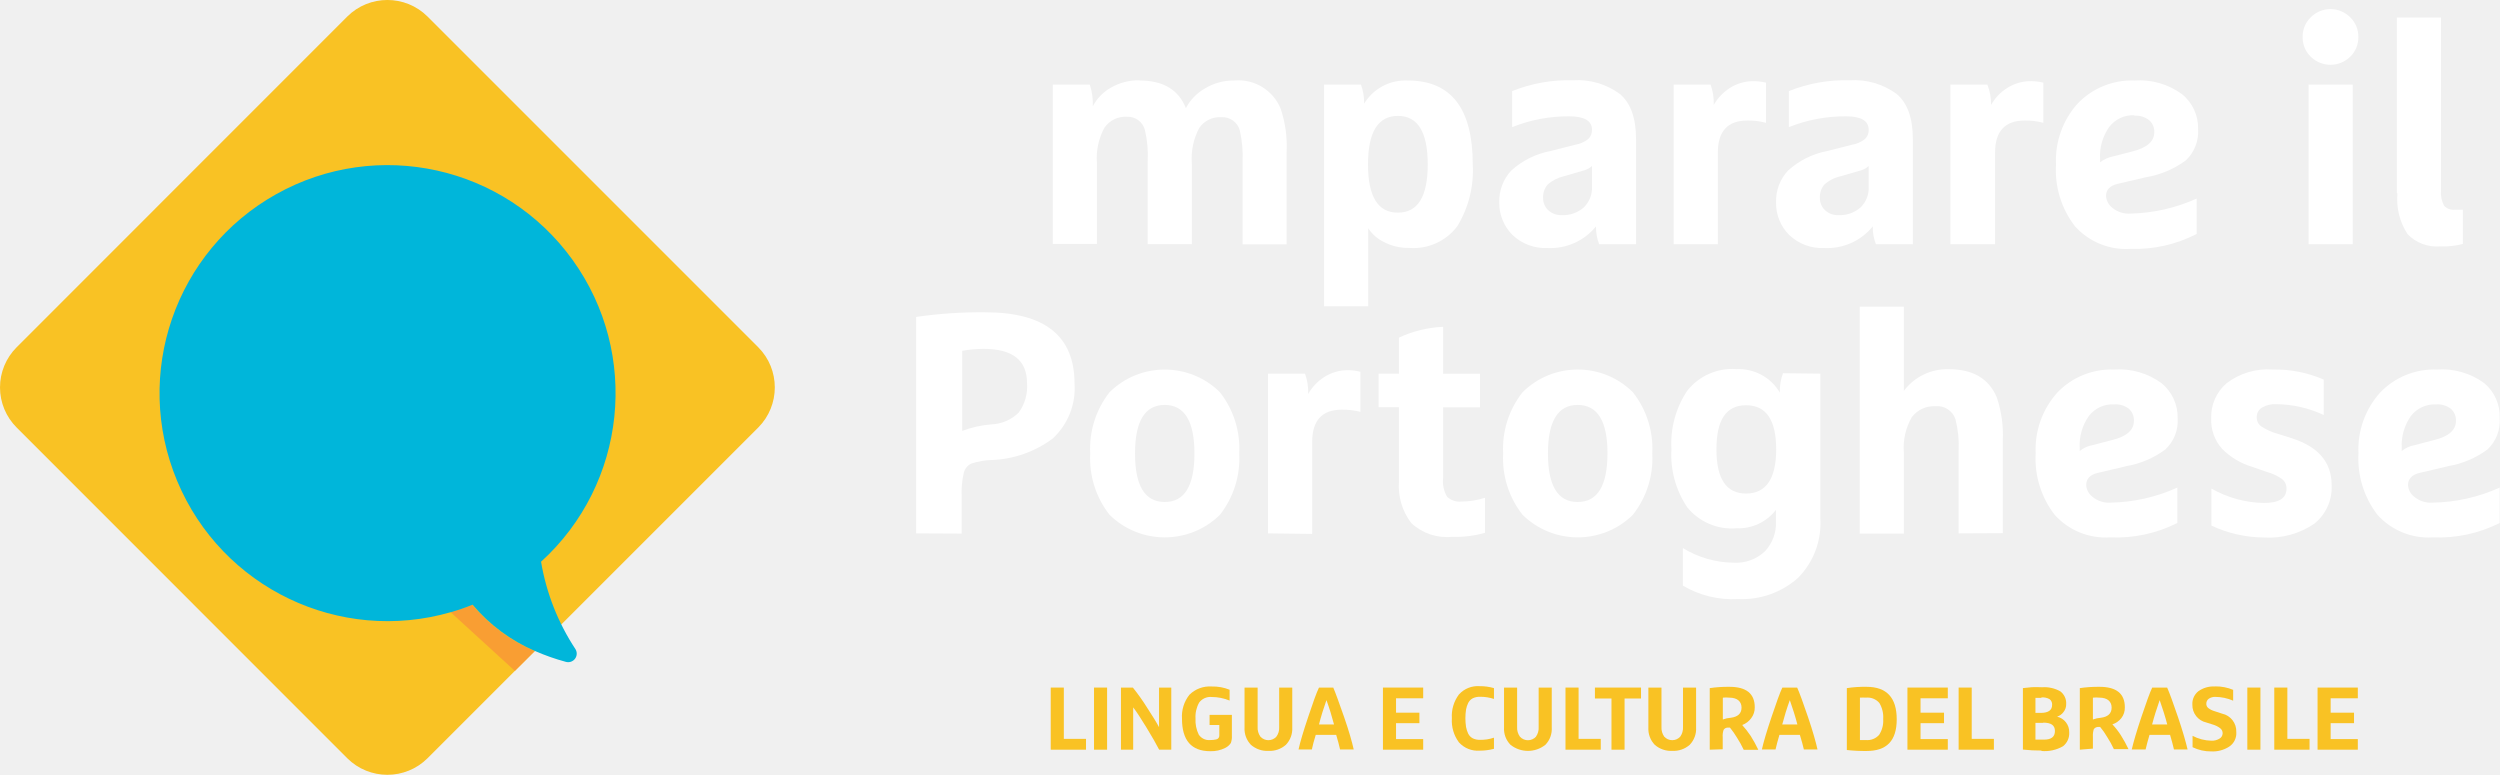
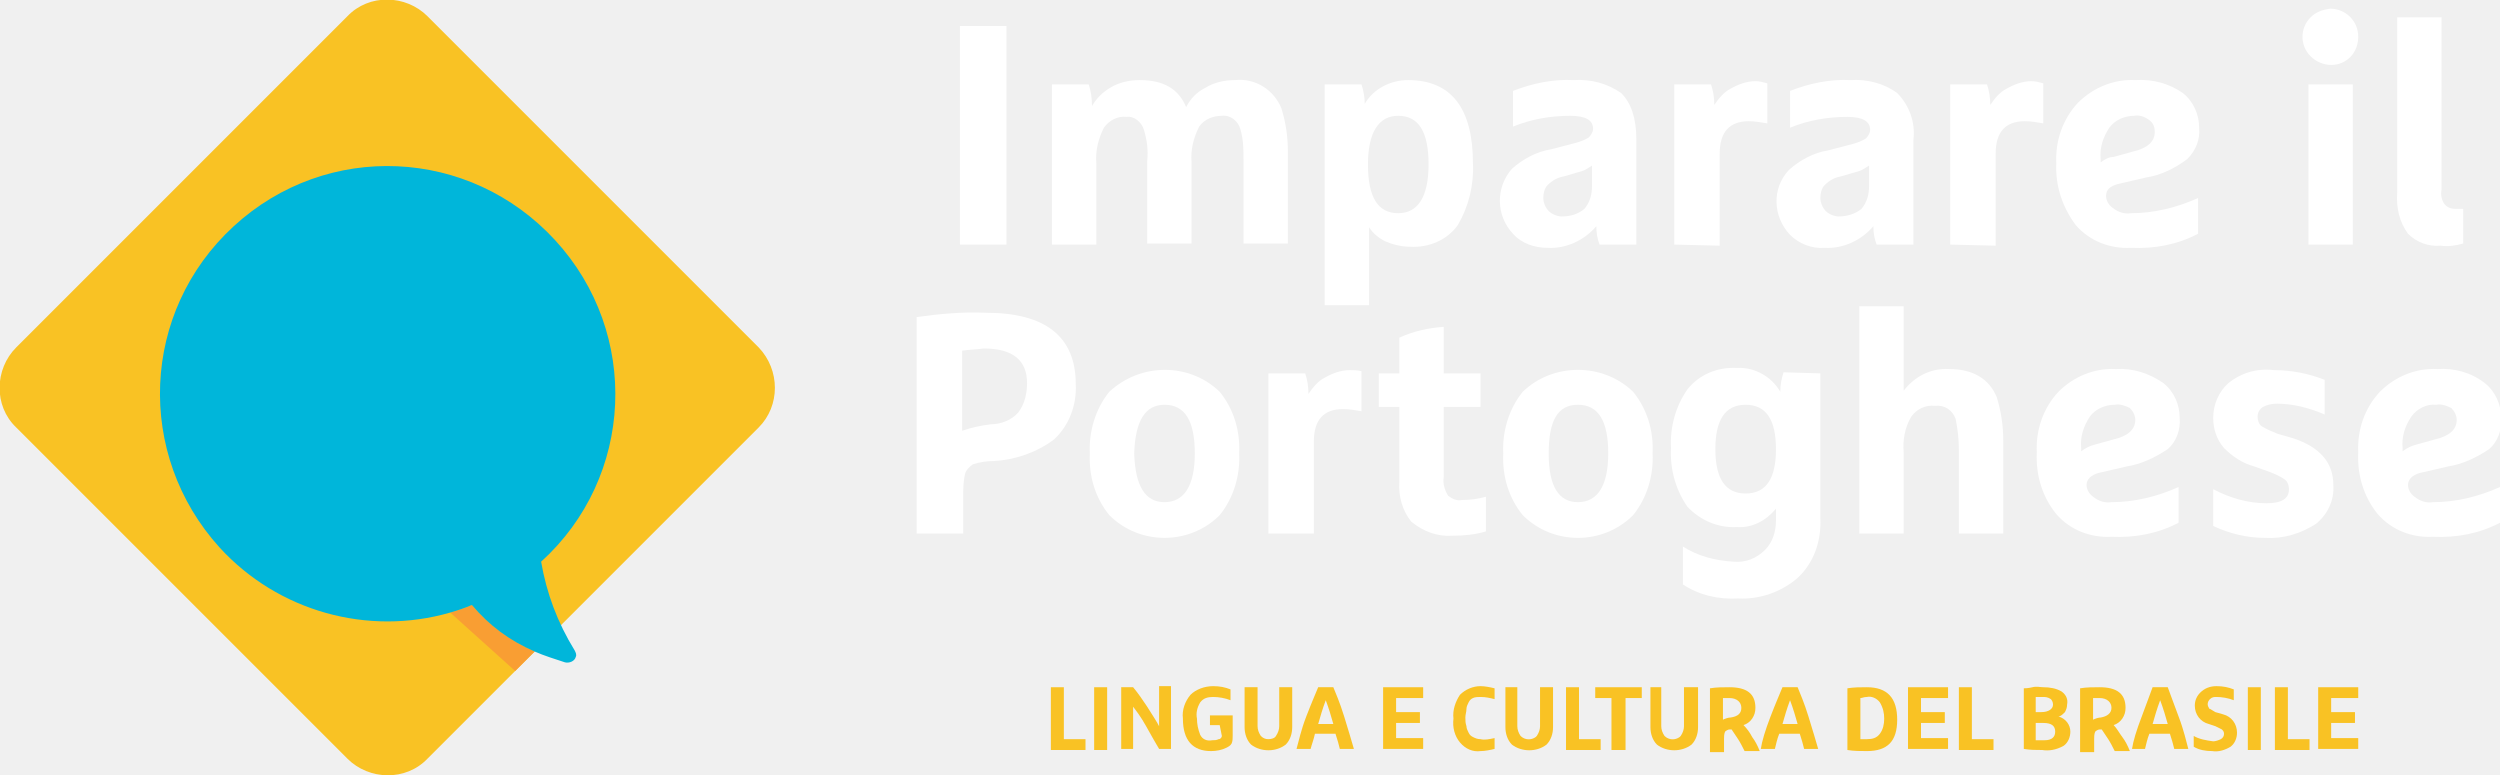
- <svg xmlns="http://www.w3.org/2000/svg" viewBox="0 0 231.03 71.6">
-   <defs>
-     <style>.cls-1{fill:none;}.cls-2{clip-path:url(#clip-path);}.cls-3{fill:#fff;}.cls-4{fill:#f9c224;}.cls-5{fill:#f99e33;}.cls-6{fill:#00b6da;}</style>
-     <clipPath id="clip-path" transform="translate(0)">
-       <rect class="cls-1" width="231.04" height="71.6" />
-     </clipPath>
-   </defs>
-   <g id="Camada_2" data-name="Camada 2">
-     <g id="Camada_1-2" data-name="Camada 1">
-       <g class="cls-2">
-         <path class="cls-3" d="M105.31,7.44c2.18,0,3.6.85,4.28,2.55a4.52,4.52,0,0,1,1.75-1.81,5.07,5.07,0,0,1,2.7-.74,4.22,4.22,0,0,1,4.31,2.61,10.87,10.87,0,0,1,.55,4v8.53h-4.07V14.93a10.8,10.8,0,0,0-.26-2.89,1.66,1.66,0,0,0-1.68-1.21,2.3,2.3,0,0,0-2.07,1,6,6,0,0,0-.68,3.27v7.46h-4.08V14.93A10.2,10.2,0,0,0,105.8,12a1.63,1.63,0,0,0-1.65-1.21,2.36,2.36,0,0,0-2.08,1,5.87,5.87,0,0,0-.7,3.29v7.46H97.29V7.82h3.42a5.68,5.68,0,0,1,.28,2,4.23,4.23,0,0,1,1.67-1.72,5.1,5.1,0,0,1,2.65-.68" transform="translate(0)" />
-         <path class="cls-3" d="M130.1,7.44q6,0,6,7.75a9.89,9.89,0,0,1-1.43,5.72,5.06,5.06,0,0,1-4.44,2,4.8,4.8,0,0,1-2.33-.54,3.57,3.57,0,0,1-1.46-1.28V28.3h-4.08V7.82h3.41a4.8,4.8,0,0,1,.29,1.76,4.46,4.46,0,0,1,4-2.14m-.87,3.27q-2.77,0-2.77,4.48t2.77,4.46c1.84,0,2.75-1.49,2.75-4.46s-.91-4.48-2.75-4.48" transform="translate(0)" />
-         <path class="cls-3" d="M151.19,12.88v9.69h-3.41a4.31,4.31,0,0,1-.29-1.65,5.42,5.42,0,0,1-4.48,2,4.38,4.38,0,0,1-3.24-1.21,4.14,4.14,0,0,1-1.22-3,4.14,4.14,0,0,1,1.1-2.94,7.42,7.42,0,0,1,3.62-1.81l2.28-.58a2.63,2.63,0,0,0,1.22-.53,1.14,1.14,0,0,0,.35-.85c0-.83-.7-1.25-2.09-1.25a13.89,13.89,0,0,0-5.29,1V8.42a13.87,13.87,0,0,1,5.61-1,6.59,6.59,0,0,1,4.34,1.26c1,.84,1.5,2.23,1.5,4.18m-4.07,4.37V15.34a1.94,1.94,0,0,1-.93.46l-1.68.49a3.33,3.33,0,0,0-1.5.78,1.76,1.76,0,0,0-.41,1.19,1.53,1.53,0,0,0,.48,1.17,1.73,1.73,0,0,0,1.23.45,2.87,2.87,0,0,0,2.05-.71,2.51,2.51,0,0,0,.76-1.92" transform="translate(0)" />
-         <path class="cls-3" d="M154.67,22.57V7.82h3.41a5,5,0,0,1,.29,1.88,4.48,4.48,0,0,1,1.46-1.55,4,4,0,0,1,2.27-.65,4.88,4.88,0,0,1,1.1.14v3.71a6.05,6.05,0,0,0-1.73-.21c-1.82,0-2.72,1-2.72,2.95v8.48Z" transform="translate(0)" />
-         <path class="cls-3" d="M176.77,12.88v9.69h-3.41a4.13,4.13,0,0,1-.29-1.65,5.43,5.43,0,0,1-4.49,2,4.38,4.38,0,0,1-3.24-1.21,4.13,4.13,0,0,1-1.21-3,4.1,4.1,0,0,1,1.1-2.94,7.43,7.43,0,0,1,3.61-1.81l2.29-.58a2.59,2.59,0,0,0,1.21-.53,1.1,1.1,0,0,0,.35-.85c0-.83-.69-1.25-2.08-1.25a13.94,13.94,0,0,0-5.3,1V8.42a14,14,0,0,1,5.62-1,6.61,6.61,0,0,1,4.34,1.26c1,.84,1.5,2.23,1.5,4.18m-4.08,4.37V15.34a1.86,1.86,0,0,1-.92.46l-1.68.49a3.32,3.32,0,0,0-1.51.78,1.75,1.75,0,0,0-.4,1.19,1.53,1.53,0,0,0,.48,1.17,1.69,1.69,0,0,0,1.22.45,2.9,2.9,0,0,0,2.06-.71,2.51,2.51,0,0,0,.75-1.92" transform="translate(0)" />
-         <path class="cls-3" d="M180.24,22.57V7.82h3.42A5,5,0,0,1,184,9.7a4.3,4.3,0,0,1,1.46-1.55,4,4,0,0,1,2.27-.65,4.88,4.88,0,0,1,1.1.14v3.71a6.08,6.08,0,0,0-1.74-.21c-1.81,0-2.72,1-2.72,2.95v8.48Z" transform="translate(0)" />
-         <path class="cls-3" d="M198.3,16.38l-2.61.61c-.71.17-1.07.55-1.07,1.13a1.52,1.52,0,0,0,.58,1.08,2.39,2.39,0,0,0,1.68.54A15.74,15.74,0,0,0,203,18.35v3.27A12.47,12.47,0,0,1,196.88,23a6.35,6.35,0,0,1-5.12-2.08A8.48,8.48,0,0,1,190,15.2a7.84,7.84,0,0,1,2-5.63,6.91,6.91,0,0,1,5.26-2.13,6.63,6.63,0,0,1,4.38,1.26,4,4,0,0,1,1.49,3.23A3.64,3.64,0,0,1,202,14.82a8.58,8.58,0,0,1-3.7,1.56m-1.07-5.73a2.75,2.75,0,0,0-2.32,1.09,4.66,4.66,0,0,0-.84,2.93V15a2.84,2.84,0,0,1,1.22-.55l1.79-.46c1.31-.33,2-.92,2-1.76a1.39,1.39,0,0,0-.48-1.13,2,2,0,0,0-1.34-.41" transform="translate(0)" />
-         <path class="cls-3" d="M213.54,5.24a2.48,2.48,0,0,1-.75-1.82,2.48,2.48,0,0,1,.75-1.82,2.57,2.57,0,0,1,3.65,0,2.48,2.48,0,0,1,.75,1.82,2.48,2.48,0,0,1-.75,1.82,2.6,2.6,0,0,1-3.65,0m-.2,2.58h4.08V22.57h-4.08Z" transform="translate(0)" />
-         <path class="cls-3" d="M221.5,17.83V1.62h4.08v16a2.4,2.4,0,0,0,.29,1.4,1.19,1.19,0,0,0,1,.36h.73v3.16a7,7,0,0,1-2.11.23,3.75,3.75,0,0,1-3-1.13,5.89,5.89,0,0,1-.94-3.76" transform="translate(0)" />
-         <path class="cls-3" d="M84.66,49.29v-20a41,41,0,0,1,6.4-.43q8.23,0,8.24,6.57a6.32,6.32,0,0,1-2,5.08,10,10,0,0,1-5.63,2,6.54,6.54,0,0,0-1.91.33,1.27,1.27,0,0,0-.69.84,8,8,0,0,0-.2,2.21v3.42Zm4.26-16.87v7.4a9.66,9.66,0,0,1,2.69-.6,3.83,3.83,0,0,0,2.53-1.09,4.1,4.1,0,0,0,.77-2.73c0-2.1-1.33-3.16-4-3.16a11.33,11.33,0,0,0-2,.18" transform="translate(0)" />
-         <path class="cls-3" d="M112.73,36.24a8.43,8.43,0,0,1,1.79,5.67,8.43,8.43,0,0,1-1.79,5.67,7.28,7.28,0,0,1-10.19,0,8.43,8.43,0,0,1-1.79-5.67,8.43,8.43,0,0,1,1.79-5.67,7.26,7.26,0,0,1,10.19,0m-5.09,10.15q2.74,0,2.74-4.48t-2.74-4.49c-1.84,0-2.75,1.5-2.75,4.49s.91,4.48,2.75,4.48" transform="translate(0)" />
-         <path class="cls-3" d="M117.18,49.29V34.53h3.42a5,5,0,0,1,.29,1.88,4.47,4.47,0,0,1,1.46-1.55,4,4,0,0,1,2.27-.65,4.4,4.4,0,0,1,1.1.15v3.7a6.5,6.5,0,0,0-1.74-.2c-1.81,0-2.72,1-2.72,3v8.48Z" transform="translate(0)" />
-         <path class="cls-3" d="M129.28,44.48V37.63H127.4v-3.1h1.88V31.2a10.81,10.81,0,0,1,4.08-1v4.34h3.41v3.1h-3.41v6.53a2.83,2.83,0,0,0,.37,1.74,1.7,1.7,0,0,0,1.33.44,7.18,7.18,0,0,0,2.17-.35v3.24a10,10,0,0,1-3.06.37,4.81,4.81,0,0,1-3.75-1.27,5.62,5.62,0,0,1-1.14-3.85" transform="translate(0)" />
-         <path class="cls-3" d="M150.89,36.24a8.39,8.39,0,0,1,1.8,5.67,8.39,8.39,0,0,1-1.8,5.67,7.27,7.27,0,0,1-10.18,0,8.39,8.39,0,0,1-1.8-5.67,8.39,8.39,0,0,1,1.8-5.67,7.24,7.24,0,0,1,10.18,0M145.8,46.39q2.74,0,2.75-4.48t-2.75-4.49q-2.75,0-2.75,4.49t2.75,4.48" transform="translate(0)" />
-         <path class="cls-3" d="M168.22,34.53V47.9a7.16,7.16,0,0,1-2.08,5.52,7.8,7.8,0,0,1-5.53,1.94,9,9,0,0,1-5.09-1.24V50.65A9.12,9.12,0,0,0,160.21,52a3.87,3.87,0,0,0,2.91-1.07,3.78,3.78,0,0,0,1-2.7V47.12a4.38,4.38,0,0,1-3.64,1.7,5.31,5.31,0,0,1-4.56-1.94,8.71,8.71,0,0,1-1.46-5.38,8.78,8.78,0,0,1,1.46-5.39,5.3,5.3,0,0,1,4.56-2,4.42,4.42,0,0,1,4,2.17,4.69,4.69,0,0,1,.29-1.79Zm-4.08,7c0-2.72-.92-4.08-2.78-4.08s-2.74,1.36-2.74,4.08.91,4.08,2.74,4.08,2.78-1.36,2.78-4.08" transform="translate(0)" />
-         <path class="cls-3" d="M181,49.29V41.65a9.77,9.77,0,0,0-.29-2.9,1.76,1.76,0,0,0-1.85-1.21,2.57,2.57,0,0,0-2.18,1,5.66,5.66,0,0,0-.74,3.3v7.47h-4.08V28.34h4.08v7.78a5,5,0,0,1,4.17-2c2.21,0,3.69.87,4.42,2.61a10.8,10.8,0,0,1,.55,4v8.54Z" transform="translate(0)" />
-         <path class="cls-3" d="M196.46,43.09l-2.6.61c-.72.17-1.07.55-1.07,1.13a1.47,1.47,0,0,0,.58,1.08,2.35,2.35,0,0,0,1.67.54,15.61,15.61,0,0,0,6.17-1.39v3.27A12.54,12.54,0,0,1,195,49.66a6.34,6.34,0,0,1-5.12-2.08,8.48,8.48,0,0,1-1.76-5.67,7.86,7.86,0,0,1,2-5.63,6.89,6.89,0,0,1,5.25-2.13,6.61,6.61,0,0,1,4.38,1.26,4.05,4.05,0,0,1,1.49,3.23,3.6,3.6,0,0,1-1.13,2.89,8.41,8.41,0,0,1-3.7,1.56m-1.07-5.72a2.75,2.75,0,0,0-2.31,1.08,4.67,4.67,0,0,0-.84,2.94v.29a2.57,2.57,0,0,1,1.21-.55l1.8-.47c1.31-.32,2-.91,2-1.76a1.43,1.43,0,0,0-.47-1.13,2,2,0,0,0-1.35-.4" transform="translate(0)" />
-         <path class="cls-3" d="M210.09,34.15a11.13,11.13,0,0,1,4.65.93v3.27a10.6,10.6,0,0,0-4.39-1,2.3,2.3,0,0,0-1.32.32,1,1,0,0,0-.48.86,1,1,0,0,0,.41.87,5.14,5.14,0,0,0,1.47.67l1.36.43q3.68,1.18,3.68,4.31a4.28,4.28,0,0,1-1.62,3.6,7.45,7.45,0,0,1-4.66,1.26,11.53,11.53,0,0,1-4.83-1.1V45.15a10.12,10.12,0,0,0,4.86,1.33c1.39,0,2.08-.44,2.08-1.33a1.09,1.09,0,0,0-.4-.87,4.28,4.28,0,0,0-1.39-.66l-1.36-.47a6.57,6.57,0,0,1-2.81-1.68,4,4,0,0,1-1-2.83,4.09,4.09,0,0,1,1.43-3.23,6.29,6.29,0,0,1,4.27-1.26" transform="translate(0)" />
-         <path class="cls-3" d="M226.2,43.09l-2.6.61c-.71.17-1.07.55-1.07,1.13a1.47,1.47,0,0,0,.58,1.08,2.35,2.35,0,0,0,1.67.54A15.61,15.61,0,0,0,231,45.06v3.27a12.52,12.52,0,0,1-6.17,1.33,6.34,6.34,0,0,1-5.12-2.08,8.53,8.53,0,0,1-1.76-5.67,7.86,7.86,0,0,1,2-5.63,6.89,6.89,0,0,1,5.25-2.13,6.61,6.61,0,0,1,4.38,1.26A4,4,0,0,1,231,38.64a3.62,3.62,0,0,1-1.12,2.89,8.51,8.51,0,0,1-3.71,1.56m-1.07-5.72a2.77,2.77,0,0,0-2.31,1.08,4.67,4.67,0,0,0-.84,2.94v.29a2.62,2.62,0,0,1,1.22-.55l1.79-.47c1.31-.32,2-.91,2-1.76a1.4,1.4,0,0,0-.48-1.13,2,2,0,0,0-1.35-.4" transform="translate(0)" />
-         <polygon class="cls-4" points="97.1 69.28 97.1 63.54 98.31 63.54 98.31 68.28 100.36 68.28 100.36 69.28 97.1 69.28" />
-         <rect class="cls-4" x="101.1" y="63.54" width="1.21" height="5.74" />
-         <path class="cls-4" d="M103.59,69.28V63.54h1.1a19.39,19.39,0,0,1,1.3,1.83c.52.8.9,1.41,1.12,1.83V63.54h1.13v5.74h-1.12c-.27-.53-.67-1.22-1.18-2.06s-.92-1.46-1.22-1.85v3.91Z" transform="translate(0)" />
-         <path class="cls-4" d="M112.68,67h-.9v-.94h2.06V68a1.62,1.62,0,0,1-.1.67,1.32,1.32,0,0,1-.5.44,2.87,2.87,0,0,1-1.4.31c-1.74,0-2.61-1-2.61-3a3.21,3.21,0,0,1,.69-2.22,2.67,2.67,0,0,1,2.06-.76,4.12,4.12,0,0,1,1.65.3v1a4.41,4.41,0,0,0-1.65-.33,1.3,1.3,0,0,0-1.16.51,2.68,2.68,0,0,0-.34,1.48,3,3,0,0,0,.3,1.49,1.14,1.14,0,0,0,1.06.5,2.47,2.47,0,0,0,.56-.06.35.35,0,0,0,.28-.36Z" transform="translate(0)" />
-         <path class="cls-4" d="M116.22,63.54v3.64a1.4,1.4,0,0,0,.26.9,1,1,0,0,0,1.47,0,1.34,1.34,0,0,0,.26-.9V63.54h1.21v3.69a2.13,2.13,0,0,1-.59,1.6,2.25,2.25,0,0,1-1.61.56,2.29,2.29,0,0,1-1.62-.56,2.13,2.13,0,0,1-.59-1.6V63.54Z" transform="translate(0)" />
-         <path class="cls-4" d="M121.82,63.54h1.39c.21.49.54,1.4,1,2.72s.74,2.33.89,3h-1.26c-.08-.38-.21-.83-.36-1.35h-1.89q-.24.78-.36,1.35H120c.15-.69.45-1.69.89-3s.76-2.23,1-2.72m.69,1.16q-.41,1.15-.69,2.25h1.39c-.19-.73-.42-1.48-.7-2.25" transform="translate(0)" />
-         <polygon class="cls-4" points="127.8 69.28 127.8 63.54 131.52 63.54 131.52 64.53 129.01 64.53 129.01 65.86 131.17 65.86 131.17 66.83 129.01 66.83 129.01 68.3 131.52 68.3 131.52 69.28 127.8 69.28" />
-         <path class="cls-4" d="M138.06,68.2v1a5.08,5.08,0,0,1-1.32.17,2.35,2.35,0,0,1-1.92-.77,3.36,3.36,0,0,1-.65-2.22,3.32,3.32,0,0,1,.65-2.2,2.35,2.35,0,0,1,1.92-.77,4.58,4.58,0,0,1,1.32.18v1a4.06,4.06,0,0,0-1.29-.2,1.48,1.48,0,0,0-.67.14,1,1,0,0,0-.42.43,2.3,2.3,0,0,0-.2.61,5.43,5.43,0,0,0,0,1.61,2.5,2.5,0,0,0,.2.62,1,1,0,0,0,.42.43,1.48,1.48,0,0,0,.67.14,3.8,3.8,0,0,0,1.29-.2" transform="translate(0)" />
-         <path class="cls-4" d="M140.2,63.54v3.64a1.4,1.4,0,0,0,.26.9,1,1,0,0,0,1.48,0,1.4,1.4,0,0,0,.25-.9V63.54h1.21v3.69a2.09,2.09,0,0,1-.59,1.6,2.59,2.59,0,0,1-3.22,0,2.1,2.1,0,0,1-.6-1.6V63.54Z" transform="translate(0)" />
-         <polygon class="cls-4" points="144.67 69.28 144.67 63.54 145.88 63.54 145.88 68.28 147.93 68.28 147.93 69.28 144.67 69.28" />
-         <polygon class="cls-4" points="148.92 69.28 148.92 64.55 147.39 64.55 147.39 63.54 151.65 63.54 151.65 64.55 150.13 64.55 150.13 69.28 148.92 69.28" />
-         <path class="cls-4" d="M153.54,63.54v3.64a1.4,1.4,0,0,0,.26.9,1,1,0,0,0,1.47,0,1.4,1.4,0,0,0,.26-.9V63.54h1.21v3.69a2.13,2.13,0,0,1-.59,1.6,2.27,2.27,0,0,1-1.61.56,2.29,2.29,0,0,1-1.62-.56,2.13,2.13,0,0,1-.59-1.6V63.54Z" transform="translate(0)" />
-         <path class="cls-4" d="M158,69.28V63.59a11.51,11.51,0,0,1,1.82-.12q2.34,0,2.34,1.89a1.6,1.6,0,0,1-.32,1A1.8,1.8,0,0,1,161,67a8.45,8.45,0,0,1,.78,1,12.13,12.13,0,0,1,.71,1.29h-1.35a9.46,9.46,0,0,0-.62-1.12,7.69,7.69,0,0,0-.65-.93l-.24,0a.45.45,0,0,0-.35.21,1.68,1.68,0,0,0-.08.69v1.1Zm1.21-4.79v2a2.59,2.59,0,0,1,.73-.16c.65-.08,1-.39,1-.94s-.38-.92-1.14-.92a2.75,2.75,0,0,0-.57,0" transform="translate(0)" />
-         <path class="cls-4" d="M164.7,63.54h1.38c.22.49.55,1.4,1,2.72s.73,2.33.88,3H166.7c-.09-.38-.21-.83-.37-1.35h-1.89q-.23.78-.36,1.35h-1.26c.15-.69.45-1.69.89-3s.77-2.23,1-2.72m.69,1.16c-.28.77-.51,1.52-.7,2.25h1.4c-.19-.73-.43-1.48-.7-2.25" transform="translate(0)" />
-         <path class="cls-4" d="M170.67,69.27V63.59a10.91,10.91,0,0,1,1.82-.12c1.86,0,2.79,1,2.79,3s-.93,2.93-2.79,2.93a15.05,15.05,0,0,1-1.82-.09m1.21-4.78v3.86l.56,0a1.44,1.44,0,0,0,1.22-.49,2.39,2.39,0,0,0,.37-1.45,2.55,2.55,0,0,0-.35-1.48,1.43,1.43,0,0,0-1.24-.5,5.09,5.09,0,0,0-.56,0" transform="translate(0)" />
-         <polygon class="cls-4" points="176.27 69.28 176.27 63.54 180 63.54 180 64.53 177.48 64.53 177.48 65.86 179.65 65.86 179.65 66.83 177.48 66.83 177.48 68.3 180 68.3 180 69.28 176.27 69.28" />
-         <polygon class="cls-4" points="181 69.28 181 63.54 182.21 63.54 182.21 68.28 184.26 68.28 184.26 69.28 181 69.28" />
-         <path class="cls-4" d="M188.66,69.36a15.16,15.16,0,0,1-1.72-.09V63.59c.1,0,.36-.05.77-.08s.74,0,1,0a3,3,0,0,1,1.69.38,1.38,1.38,0,0,1,.54,1.2,1.1,1.1,0,0,1-.24.7,1.2,1.2,0,0,1-.6.44,1.44,1.44,0,0,1,1.12,1.45,1.51,1.51,0,0,1-.57,1.28,3.4,3.4,0,0,1-2,.44m0-4.91a5.48,5.48,0,0,0-.55,0v1.39h.49c.7,0,1.05-.25,1.05-.74a.61.61,0,0,0-.22-.52,1.3,1.3,0,0,0-.77-.17m.17,2.35h-.72v1.55l.8,0c.68,0,1-.27,1-.8s-.36-.77-1.09-.77" transform="translate(0)" />
-         <path class="cls-4" d="M192.2,69.28V63.59a11.6,11.6,0,0,1,1.82-.12q2.34,0,2.34,1.89a1.55,1.55,0,0,1-.32,1,1.75,1.75,0,0,1-.83.58,6.81,6.81,0,0,1,.78,1,12.13,12.13,0,0,1,.71,1.29h-1.35a9.46,9.46,0,0,0-.62-1.12,6.7,6.7,0,0,0-.65-.93l-.23,0a.49.49,0,0,0-.36.21,1.89,1.89,0,0,0-.08.69v1.1Zm1.21-4.79v2a2.68,2.68,0,0,1,.73-.16c.65-.08,1-.39,1-.94s-.38-.92-1.13-.92a2.78,2.78,0,0,0-.58,0" transform="translate(0)" />
-         <path class="cls-4" d="M198.89,63.54h1.38c.22.49.55,1.4,1,2.72s.73,2.33.89,3h-1.26q-.13-.57-.36-1.35h-1.9q-.23.78-.36,1.35H197c.16-.69.45-1.69.89-3s.77-2.23,1-2.72m.69,1.16c-.27.77-.51,1.52-.7,2.25h1.4c-.19-.73-.43-1.48-.7-2.25" transform="translate(0)" />
-         <path class="cls-4" d="M204.73,63.43a4.17,4.17,0,0,1,1.64.32v1a4.23,4.23,0,0,0-1.66-.35,1,1,0,0,0-.59.17.56.56,0,0,0-.23.46.49.49,0,0,0,.18.4,1.64,1.64,0,0,0,.55.28l.73.24a1.66,1.66,0,0,1,1.31,1.69A1.48,1.48,0,0,1,206,69a2.82,2.82,0,0,1-1.66.44,3.84,3.84,0,0,1-1.72-.39V68a3.89,3.89,0,0,0,1.75.45,1.32,1.32,0,0,0,.7-.17.58.58,0,0,0,.08-1,2.06,2.06,0,0,0-.65-.32l-.6-.19a1.65,1.65,0,0,1-1.3-1.66,1.48,1.48,0,0,1,.54-1.22,2.37,2.37,0,0,1,1.55-.45" transform="translate(0)" />
-         <rect class="cls-4" x="207.68" y="63.54" width="1.21" height="5.74" />
-         <polygon class="cls-4" points="210.17 69.28 210.17 63.54 211.38 63.54 211.38 68.28 213.43 68.28 213.43 69.28 210.17 69.28" />
-         <polygon class="cls-4" points="214.17 69.28 214.17 63.54 217.89 63.54 217.89 64.53 215.38 64.53 215.38 65.86 217.54 65.86 217.54 66.83 215.38 66.83 215.38 68.3 217.89 68.3 217.89 69.28 214.17 69.28" />
-         <path class="cls-4" d="M70.07,32.09,39.51,1.53a5.26,5.26,0,0,0-7.42,0L1.54,32.09a5.24,5.24,0,0,0,0,7.42L32.09,70.07a5.26,5.26,0,0,0,7.42,0L47.58,62l2-2,3.9-3.9L70.07,39.51a5.26,5.26,0,0,0,0-7.42" transform="translate(0)" />
-         <path class="cls-5" d="M43.64,55.88a17,17,0,0,1-2,.69L47.58,62l1.84-1.83a15.45,15.45,0,0,1-5.78-4.28" transform="translate(0)" />
-         <path class="cls-6" d="M50,51.91a21.07,21.07,0,1,0-8.33,4.66,17,17,0,0,0,2-.69,15.6,15.6,0,0,0,5.77,4.28,20.12,20.12,0,0,0,2.84,1,.79.79,0,0,0,.9-1.17A21,21,0,0,1,50,51.91" transform="translate(0)" />
-       </g>
-     </g>
-   </g>
+ <svg xmlns="http://www.w3.org/2000/svg" version="1.1" id="Layer_1" x="0px" y="0px" viewBox="0 0 231 71.6" style="enable-background:new 0 0 231 71.6;" xml:space="preserve">
+   <style type="text/css">
+ 	.st0{fill:#FFFFFF;}
+ 	.st1{fill:#F9C224;}
+ 	.st2{fill:#F99E33;}
+ 	.st3{fill:#00B6DA;}
+ </style>
+   <path class="st0" d="M88.7,22.6V2.4H93v20.2L88.7,22.6z" />
+   <path class="st0" d="M105.3,7.4c2.2,0,3.6,0.8,4.3,2.5c0.4-0.8,1-1.4,1.8-1.8c0.8-0.5,1.8-0.7,2.7-0.7c1.9-0.2,3.6,0.9,4.3,2.6  c0.4,1.3,0.6,2.6,0.6,4v8.5h-4.1v-7.7c0-1,0-1.9-0.3-2.9c-0.2-0.7-0.9-1.3-1.7-1.2c-0.8,0-1.6,0.3-2.1,1c-0.5,1-0.8,2.1-0.7,3.3v7.5  H106v-7.6c0.1-1,0-1.9-0.3-2.9c-0.2-0.7-0.9-1.3-1.6-1.2c-0.8-0.1-1.6,0.3-2.1,1c-0.5,1-0.8,2.1-0.7,3.3v7.5h-4.1V7.8h3.4  c0.2,0.6,0.3,1.3,0.3,2c0.4-0.7,1-1.3,1.7-1.7C103.4,7.6,104.4,7.4,105.3,7.4z" />
+   <path class="st0" d="M130.1,7.4c4,0,6,2.6,6,7.7c0.1,2-0.4,4-1.4,5.7c-1,1.4-2.7,2.1-4.4,2c-0.8,0-1.6-0.2-2.3-0.5  c-0.6-0.3-1.1-0.7-1.5-1.3v7.2h-4.1V7.8h3.4c0.2,0.6,0.3,1.2,0.3,1.8C126.9,8.2,128.5,7.4,130.1,7.4z M129.2,10.7  c-1.8,0-2.8,1.5-2.8,4.5c0,3,0.9,4.5,2.8,4.5c1.8,0,2.8-1.5,2.8-4.5C132,12.2,131.1,10.7,129.2,10.7L129.2,10.7z" />
+   <path class="st0" d="M151.2,12.9v9.7h-3.4c-0.2-0.5-0.3-1.1-0.3-1.7c-1.1,1.3-2.8,2.1-4.5,2c-1.2,0-2.4-0.4-3.2-1.3  c-1.6-1.7-1.6-4.3-0.1-6c1-0.9,2.3-1.6,3.6-1.8l2.3-0.6c0.4-0.1,0.9-0.3,1.2-0.5c0.2-0.2,0.4-0.5,0.4-0.8c0-0.8-0.7-1.2-2.1-1.2  c-1.8,0-3.6,0.3-5.3,1V8.4c1.8-0.7,3.7-1.1,5.6-1c1.6-0.1,3.1,0.3,4.4,1.2C150.7,9.5,151.2,10.9,151.2,12.9z M147.1,17.2v-1.9  c-0.3,0.2-0.6,0.4-0.9,0.5l-1.7,0.5c-0.6,0.1-1.1,0.4-1.5,0.8c-0.3,0.3-0.4,0.8-0.4,1.2c0,0.4,0.2,0.9,0.5,1.2  c0.3,0.3,0.8,0.5,1.2,0.5c0.8,0,1.5-0.2,2.1-0.7C146.9,18.7,147.1,18,147.1,17.2z" />
+   <path class="st0" d="M154.7,22.6V7.8h3.4c0.2,0.6,0.3,1.2,0.3,1.9c0.4-0.6,0.9-1.2,1.5-1.5c0.7-0.4,1.5-0.7,2.3-0.7  c0.4,0,0.7,0.1,1.1,0.2v3.7c-0.6-0.1-1.2-0.2-1.7-0.2c-1.8,0-2.7,1-2.7,3v8.5L154.7,22.6z" />
+   <path class="st0" d="M176.8,12.9v9.7h-3.4c-0.2-0.5-0.3-1.1-0.3-1.7c-1.1,1.3-2.8,2.1-4.5,2c-1.2,0.1-2.4-0.4-3.2-1.2  c-1.6-1.7-1.7-4.3-0.1-6c1-0.9,2.3-1.6,3.6-1.8l2.3-0.6c0.4-0.1,0.9-0.3,1.2-0.5c0.2-0.2,0.4-0.5,0.4-0.8c0-0.8-0.7-1.2-2.1-1.2  c-1.8,0-3.6,0.3-5.3,1V8.4c1.8-0.7,3.7-1.1,5.6-1c1.5-0.1,3.1,0.3,4.3,1.2C176.4,9.7,177,11.3,176.8,12.9z M172.7,17.2v-1.9  c-0.3,0.2-0.6,0.4-0.9,0.5l-1.7,0.5c-0.6,0.1-1.1,0.4-1.5,0.8c-0.3,0.3-0.4,0.8-0.4,1.2c0,0.4,0.2,0.9,0.5,1.2  c0.3,0.3,0.8,0.5,1.2,0.5c0.7,0,1.5-0.2,2.1-0.7C172.5,18.7,172.7,18,172.7,17.2L172.7,17.2z" />
+   <path class="st0" d="M180.2,22.6V7.8h3.4c0.2,0.6,0.3,1.2,0.3,1.9c0.4-0.6,0.9-1.2,1.5-1.5c0.7-0.4,1.5-0.7,2.3-0.7  c0.4,0,0.7,0.1,1.1,0.2v3.7c-0.6-0.1-1.1-0.2-1.7-0.2c-1.8,0-2.7,1-2.7,3v8.5L180.2,22.6z" />
+   <path class="st0" d="M198.3,16.4l-2.6,0.6c-0.7,0.2-1.1,0.5-1.1,1.1c0,0.4,0.2,0.8,0.6,1.1c0.5,0.4,1.1,0.6,1.7,0.5  c2.1,0,4.2-0.5,6.2-1.4v3.3c-1.9,1-4,1.4-6.2,1.3c-1.9,0.1-3.8-0.6-5.1-2.1c-1.2-1.6-1.9-3.6-1.8-5.7c-0.1-2.1,0.6-4.1,2-5.6  c1.4-1.4,3.3-2.2,5.3-2.1c1.6-0.1,3.1,0.3,4.4,1.2c1,0.8,1.5,2,1.5,3.2c0.1,1.1-0.3,2.1-1.1,2.9C200.9,15.6,199.6,16.2,198.3,16.4z   M197.2,10.7c-0.9,0-1.8,0.4-2.3,1.1c-0.6,0.9-0.9,1.9-0.8,2.9V15c0.4-0.3,0.8-0.5,1.2-0.5l1.8-0.5c1.3-0.3,2-0.9,2-1.8  c0-0.4-0.1-0.8-0.5-1.1C198.2,10.8,197.7,10.6,197.2,10.7L197.2,10.7z" />
+   <path class="st0" d="M213.5,5.2c-1-1-1-2.6,0-3.6c0.5-0.5,1.1-0.7,1.8-0.8c1.4,0,2.6,1.1,2.6,2.6S216.8,6,215.4,6  C214.7,6,214,5.7,213.5,5.2z M213.3,22.6V7.8h4.1v14.8L213.3,22.6z" />
+   <path class="st0" d="M221.5,17.8V1.6h4.1v15.9c-0.1,0.5,0,1,0.3,1.4c0.3,0.3,0.6,0.4,1,0.4h0.7v3.2c-0.7,0.2-1.4,0.3-2.1,0.2  c-1.1,0.1-2.2-0.3-3-1.1C221.7,20.5,221.4,19.2,221.5,17.8z" />
+   <path class="st0" d="M84.7,49.3v-20c2.1-0.3,4.3-0.5,6.4-0.4c5.5,0,8.3,2.2,8.3,6.6c0.1,1.9-0.6,3.8-2,5.1c-1.6,1.2-3.6,1.9-5.6,2  c-0.6,0-1.3,0.1-1.9,0.3c-0.3,0.2-0.6,0.5-0.7,0.8c-0.2,0.7-0.2,1.5-0.2,2.2v3.4H84.7z M88.9,32.4v7.4c0.9-0.3,1.8-0.5,2.7-0.6  c0.9,0,1.9-0.4,2.5-1.1c0.6-0.8,0.8-1.8,0.8-2.7c0-2.1-1.3-3.2-4-3.2C90.2,32.3,89.6,32.3,88.9,32.4L88.9,32.4z" />
+   <path class="st0" d="M112.7,36.2c1.3,1.6,1.9,3.6,1.8,5.7c0.1,2-0.5,4.1-1.8,5.7c-2.8,2.8-7.4,2.8-10.2,0c-1.3-1.6-1.9-3.6-1.8-5.7  c-0.1-2,0.5-4.1,1.8-5.7C105.4,33.5,109.9,33.5,112.7,36.2L112.7,36.2z M107.6,46.4c1.8,0,2.8-1.5,2.8-4.5c0-3-0.9-4.5-2.8-4.5  c-1.8,0-2.7,1.5-2.8,4.5C104.9,44.9,105.8,46.4,107.6,46.4z" />
+   <path class="st0" d="M117.2,49.3V34.5h3.4c0.2,0.6,0.3,1.2,0.3,1.9c0.4-0.6,0.9-1.2,1.5-1.5c0.7-0.4,1.5-0.7,2.3-0.7  c0.4,0,0.7,0,1.1,0.1v3.7c-0.6-0.1-1.1-0.2-1.7-0.2c-1.8,0-2.7,1-2.7,3v8.5H117.2z" />
+   <path class="st0" d="M129.3,44.5v-6.9h-1.9v-3.1h1.9v-3.3c1.3-0.6,2.7-0.9,4.1-1v4.3h3.4v3.1h-3.4v6.5c-0.1,0.6,0.1,1.2,0.4,1.7  c0.4,0.3,0.8,0.5,1.3,0.4c0.7,0,1.5-0.1,2.2-0.3v3.2c-1,0.3-2,0.4-3.1,0.4c-1.4,0.1-2.7-0.4-3.8-1.3  C129.6,47.2,129.2,45.9,129.3,44.5z" />
+   <path class="st0" d="M150.9,36.2c1.3,1.6,1.9,3.6,1.8,5.7c0.1,2-0.5,4.1-1.8,5.7c-2.8,2.8-7.4,2.8-10.2,0c-1.3-1.6-1.9-3.6-1.8-5.7  c-0.1-2,0.5-4.1,1.8-5.7C143.5,33.5,148.1,33.5,150.9,36.2z M145.8,46.4c1.8,0,2.8-1.5,2.8-4.5s-0.9-4.5-2.8-4.5s-2.7,1.5-2.7,4.5  S144,46.4,145.8,46.4z" />
+   <path class="st0" d="M168.2,34.5v13.4c0.1,2.1-0.6,4.1-2.1,5.5c-1.5,1.3-3.5,2-5.5,1.9c-1.8,0.1-3.6-0.3-5.1-1.3v-3.5  c1.4,0.9,3,1.3,4.7,1.4c1.1,0.1,2.1-0.3,2.9-1.1c0.7-0.7,1-1.7,1-2.7v-1.1c-0.9,1.1-2.2,1.8-3.6,1.7c-1.7,0.1-3.4-0.6-4.6-1.9  c-1.1-1.6-1.6-3.5-1.5-5.4c-0.1-1.9,0.4-3.8,1.5-5.4c1.1-1.4,2.8-2.1,4.6-2c1.6-0.1,3.2,0.8,4,2.2c0-0.6,0.1-1.2,0.3-1.8L168.2,34.5  z M164.1,41.5c0-2.7-0.9-4.1-2.8-4.1c-1.9,0-2.8,1.4-2.8,4.1c0,2.7,0.9,4.1,2.8,4.1C163.2,45.6,164.1,44.2,164.1,41.5L164.1,41.5z" />
+   <path class="st0" d="M181,49.3v-7.7c0-1-0.1-1.9-0.3-2.9c-0.3-0.8-1-1.3-1.9-1.2c-0.9-0.1-1.7,0.3-2.2,1c-0.6,1-0.8,2.2-0.7,3.3v7.5  h-4.1v-21h4.1v7.8c1-1.3,2.5-2.1,4.2-2c2.2,0,3.7,0.9,4.4,2.6c0.4,1.3,0.6,2.6,0.6,4v8.6H181z" />
+   <path class="st0" d="M196.5,43.1l-2.6,0.6c-0.7,0.2-1.1,0.6-1.1,1.1c0,0.4,0.2,0.8,0.6,1.1c0.5,0.4,1.1,0.6,1.7,0.5  c2.1,0,4.2-0.5,6.2-1.4v3.3c-1.9,1-4,1.4-6.2,1.3c-1.9,0.1-3.8-0.6-5.1-2.1c-1.3-1.6-1.9-3.6-1.8-5.7c-0.1-2.1,0.6-4.1,2-5.6  c1.4-1.4,3.3-2.2,5.3-2.1c1.6-0.1,3.1,0.4,4.4,1.3c1,0.8,1.5,2,1.5,3.2c0.1,1.1-0.3,2.2-1.1,2.9C199.1,42.3,197.8,42.9,196.5,43.1z   M195.4,37.4c-0.9,0-1.8,0.4-2.3,1.1c-0.6,0.9-0.9,1.9-0.8,2.9v0.3c0.4-0.3,0.8-0.5,1.2-0.6l1.8-0.5c1.3-0.3,2-0.9,2-1.8  c0-0.4-0.2-0.8-0.5-1.1C196.4,37.5,195.9,37.3,195.4,37.4L195.4,37.4z" />
+   <path class="st0" d="M210.1,34.2c1.6,0,3.2,0.3,4.7,0.9v3.2c-1.4-0.6-2.9-1-4.4-1c-0.5,0-0.9,0.1-1.3,0.3c-0.3,0.2-0.5,0.5-0.5,0.9  c0,0.3,0.1,0.7,0.4,0.9c0.5,0.3,1,0.5,1.5,0.7l1.4,0.4c2.4,0.8,3.7,2.2,3.7,4.3c0.1,1.4-0.5,2.7-1.6,3.6c-1.4,0.9-3,1.4-4.7,1.3  c-1.7,0-3.3-0.4-4.8-1.1v-3.4c1.5,0.8,3.2,1.3,4.9,1.3c1.4,0,2.1-0.4,2.1-1.3c0-0.3-0.1-0.7-0.4-0.9c-0.4-0.3-0.9-0.5-1.4-0.7  l-1.4-0.5c-1.1-0.3-2-0.9-2.8-1.7c-0.7-0.8-1-1.8-1-2.8c0-1.2,0.5-2.4,1.4-3.2C207,34.5,208.5,34,210.1,34.2z" />
+   <path class="st0" d="M226.2,43.1l-2.6,0.6c-0.7,0.2-1.1,0.6-1.1,1.1c0,0.4,0.2,0.8,0.6,1.1c0.5,0.4,1.1,0.6,1.7,0.5  c2.1,0,4.2-0.5,6.2-1.4v3.3c-1.9,1-4,1.4-6.2,1.3c-1.9,0.1-3.8-0.6-5.1-2.1c-1.3-1.6-1.9-3.6-1.8-5.7c-0.1-2.1,0.6-4.1,2-5.6  c1.4-1.4,3.3-2.2,5.3-2.1c1.6-0.1,3.1,0.3,4.4,1.3c1,0.8,1.5,2,1.5,3.2c0.1,1.1-0.3,2.2-1.1,2.9C228.8,42.3,227.5,42.9,226.2,43.1z   M225.1,37.4c-0.9-0.1-1.8,0.4-2.3,1.1c-0.6,0.9-0.9,1.9-0.8,2.9v0.3c0.4-0.3,0.8-0.5,1.2-0.6l1.8-0.5c1.3-0.3,2-0.9,2-1.8  c0-0.4-0.2-0.8-0.5-1.1C226.1,37.5,225.6,37.3,225.1,37.4L225.1,37.4z" />
+   <path class="st1" d="M97.1,69.3v-5.8h1.2v4.8h2v1H97.1z" />
+   <path class="st1" d="M101.1,69.3v-5.8h1.2v5.8H101.1z" />
+   <path class="st1" d="M103.6,69.3v-5.8h1.1c0.5,0.6,0.9,1.2,1.3,1.8c0.5,0.8,0.9,1.4,1.1,1.8v-3.7h1.1v5.8h-1.1  c-0.3-0.5-0.7-1.2-1.2-2.1s-0.9-1.4-1.2-1.8v3.9H103.6z" />
+   <path class="st1" d="M112.7,67h-0.9v-0.9h2.1V68c0,0.2,0,0.5-0.1,0.7c-0.1,0.2-0.3,0.3-0.5,0.4c-0.4,0.2-0.9,0.3-1.4,0.3  c-1.7,0-2.6-1-2.6-3c-0.1-0.8,0.2-1.6,0.7-2.2c0.5-0.5,1.3-0.8,2.1-0.8c0.6,0,1.1,0.1,1.6,0.3v1c-0.5-0.2-1.1-0.3-1.6-0.3  c-0.5,0-0.9,0.1-1.2,0.5c-0.3,0.5-0.4,1-0.3,1.5c0,0.5,0.1,1,0.3,1.5c0.2,0.4,0.6,0.6,1.1,0.5c0.2,0,0.4,0,0.6-0.1  c0.2,0,0.3-0.2,0.3-0.3L112.7,67z" />
+   <path class="st1" d="M116.2,63.5v3.6c0,0.3,0.1,0.6,0.3,0.9c0.2,0.2,0.4,0.3,0.7,0.3c0.3,0,0.6-0.1,0.7-0.3c0.2-0.3,0.3-0.6,0.3-0.9  v-3.6h1.2v3.7c0,0.6-0.2,1.2-0.6,1.6c-0.9,0.7-2.3,0.7-3.2,0c-0.4-0.4-0.6-1-0.6-1.6v-3.7H116.2z" />
+   <path class="st1" d="M121.8,63.5h1.4c0.2,0.5,0.6,1.4,1,2.7c0.4,1.3,0.7,2.3,0.9,3h-1.3c-0.1-0.4-0.2-0.8-0.4-1.4h-1.9  c-0.1,0.5-0.3,1-0.4,1.4h-1.3c0.2-0.7,0.4-1.7,0.9-3S121.6,64,121.8,63.5z M122.5,64.7c-0.3,0.8-0.5,1.5-0.7,2.2h1.4  C123,66.2,122.8,65.5,122.5,64.7L122.5,64.7z" />
+   <path class="st1" d="M127.8,69.3v-5.8h3.7v1H129v1.3h2.2v1H129v1.4h2.5v1H127.8z" />
+   <path class="st1" d="M138.1,68.2v1c-0.4,0.1-0.9,0.2-1.3,0.2c-0.7,0.1-1.4-0.2-1.9-0.8c-0.5-0.6-0.7-1.4-0.6-2.2  c-0.1-0.8,0.2-1.6,0.6-2.2c0.5-0.5,1.2-0.8,1.9-0.8c0.4,0,0.9,0.1,1.3,0.2v1c-0.4-0.1-0.8-0.2-1.3-0.2c-0.2,0-0.5,0-0.7,0.1  c-0.2,0.1-0.3,0.2-0.4,0.4c-0.1,0.2-0.2,0.4-0.2,0.6c0,0.3-0.1,0.5-0.1,0.8c0,0.3,0,0.5,0.1,0.8c0,0.2,0.1,0.4,0.2,0.6  c0.1,0.2,0.2,0.3,0.4,0.4c0.2,0.1,0.4,0.2,0.7,0.2C137.2,68.4,137.6,68.3,138.1,68.2z" />
+   <path class="st1" d="M140.2,63.5v3.6c0,0.3,0.1,0.6,0.3,0.9c0.4,0.4,1,0.4,1.4,0.1c0,0,0,0,0.1-0.1c0.2-0.3,0.3-0.6,0.3-0.9v-3.6  h1.2v3.7c0,0.6-0.2,1.2-0.6,1.6c-0.9,0.7-2.3,0.7-3.2,0c-0.4-0.4-0.6-1-0.6-1.6v-3.7H140.2z" />
+   <path class="st1" d="M144.7,69.3v-5.8h1.2v4.8h2v1H144.7z" />
+   <path class="st1" d="M148.9,69.3v-4.8h-1.5v-1h4.3v1h-1.5v4.8H148.9z" />
+   <path class="st1" d="M153.5,63.5v3.6c0,0.3,0.1,0.6,0.3,0.9c0.4,0.4,1,0.4,1.4,0.1c0,0,0,0,0.1-0.1c0.2-0.3,0.3-0.6,0.3-0.9v-3.6  h1.3v3.7c0,0.6-0.2,1.2-0.6,1.6c-0.9,0.7-2.3,0.7-3.2,0c-0.4-0.4-0.6-1-0.6-1.6v-3.7H153.5z" />
+   <path class="st1" d="M158,69.3v-5.7c0.6-0.1,1.2-0.1,1.8-0.1c1.6,0,2.4,0.6,2.4,1.9c0,0.4-0.1,0.7-0.3,1c-0.2,0.3-0.5,0.5-0.8,0.6  c0.3,0.3,0.6,0.7,0.8,1.1c0.3,0.4,0.5,0.8,0.7,1.3h-1.4c-0.2-0.4-0.4-0.8-0.6-1.1c-0.2-0.3-0.4-0.6-0.6-0.9h-0.2  c-0.1,0-0.3,0.1-0.4,0.2c-0.1,0.2-0.1,0.5-0.1,0.7v1.2H158z M159.2,64.5v2c0.2-0.1,0.5-0.2,0.7-0.2c0.7-0.1,1-0.4,1-0.9  s-0.4-0.9-1.1-0.9C159.6,64.5,159.4,64.5,159.2,64.5L159.2,64.5z" />
+   <path class="st1" d="M164.7,63.5h1.4c0.2,0.5,0.6,1.4,1,2.7c0.4,1.3,0.7,2.3,0.9,3h-1.3c-0.1-0.4-0.2-0.8-0.4-1.4h-1.9  c-0.2,0.5-0.3,1-0.4,1.4h-1.3c0.1-0.7,0.4-1.7,0.9-3S164.5,64,164.7,63.5z M165.4,64.7c-0.3,0.8-0.5,1.5-0.7,2.2h1.4  C165.9,66.2,165.7,65.5,165.4,64.7z" />
+   <path class="st1" d="M170.7,69.3v-5.7c0.6-0.1,1.2-0.1,1.8-0.1c1.9,0,2.8,1,2.8,3s-0.9,2.9-2.8,2.9  C171.9,69.4,171.3,69.4,170.7,69.3z M171.9,64.5v3.8c0.2,0,0.4,0,0.6,0c0.5,0,0.9-0.1,1.2-0.5c0.3-0.4,0.4-0.9,0.4-1.4  c0-0.5-0.1-1-0.4-1.5c-0.3-0.4-0.8-0.6-1.2-0.5C172.2,64.4,172.1,64.5,171.9,64.5L171.9,64.5z" />
+   <path class="st1" d="M176.3,69.3v-5.8h3.7v1h-2.5v1.3h2.2v1h-2.2v1.4h2.5v1H176.3z" />
+   <path class="st1" d="M181,69.3v-5.8h1.2v4.8h2v1H181z" />
+   <path class="st1" d="M188.7,69.3c-0.6,0-1.1,0-1.7-0.1v-5.6c0.1,0,0.4,0,0.8-0.1s0.7,0,1,0c0.6,0,1.2,0.1,1.7,0.4  c0.4,0.3,0.6,0.7,0.5,1.2c0,0.3-0.1,0.5-0.2,0.7c-0.2,0.2-0.4,0.4-0.6,0.4c0.7,0.2,1.1,0.8,1.1,1.4c0,0.5-0.2,1-0.6,1.3  C190,69.3,189.3,69.4,188.7,69.3z M188.7,64.4c-0.2,0-0.4,0-0.6,0v1.4h0.5c0.7,0,1.1-0.3,1.1-0.7c0-0.2-0.1-0.4-0.2-0.5  C189.2,64.4,189,64.4,188.7,64.4L188.7,64.4z M188.8,66.8h-0.7v1.6c0.2,0,0.4,0,0.8,0c0.7,0,1-0.3,1-0.8S189.6,66.8,188.8,66.8  L188.8,66.8z" />
+   <path class="st1" d="M192.2,69.3v-5.7c0.6-0.1,1.2-0.1,1.8-0.1c1.6,0,2.4,0.6,2.4,1.9c0,0.4-0.1,0.7-0.3,1c-0.2,0.3-0.5,0.5-0.8,0.6  c0.3,0.3,0.5,0.7,0.8,1.1c0.3,0.4,0.5,0.8,0.7,1.3h-1.4c-0.2-0.4-0.4-0.8-0.6-1.1c-0.2-0.3-0.4-0.6-0.6-0.9h-0.2  c-0.1,0-0.3,0.1-0.4,0.2c-0.1,0.2-0.1,0.5-0.1,0.7v1.2H192.2z M193.4,64.5v2c0.2-0.1,0.5-0.2,0.7-0.2c0.6-0.1,1-0.4,1-0.9  s-0.4-0.9-1.1-0.9C193.8,64.5,193.6,64.5,193.4,64.5L193.4,64.5z" />
+   <path class="st1" d="M198.9,63.5h1.4c0.2,0.5,0.5,1.4,1,2.7s0.7,2.3,0.9,3h-1.3c-0.1-0.4-0.2-0.8-0.4-1.4h-1.9  c-0.2,0.5-0.3,1-0.4,1.4H197c0.1-0.7,0.4-1.7,0.9-3S198.7,64,198.9,63.5z M199.6,64.7c-0.3,0.8-0.5,1.5-0.7,2.2h1.4  C200.1,66.2,199.9,65.5,199.6,64.7z" />
+   <path class="st1" d="M204.8,63.4c0.6,0,1.1,0.1,1.6,0.3v1c-0.5-0.2-1.1-0.3-1.6-0.3c-0.2,0-0.4,0-0.6,0.2c-0.2,0.2-0.3,0.5-0.1,0.8  c0,0,0,0.1,0.1,0.1c0.2,0.1,0.3,0.2,0.5,0.3l0.7,0.2c0.8,0.2,1.3,0.9,1.3,1.7c0,0.5-0.2,1-0.6,1.3c-0.5,0.3-1.1,0.5-1.7,0.4  c-0.6,0-1.2-0.1-1.7-0.4v-1c0.5,0.3,1.1,0.4,1.8,0.5c0.2,0,0.5-0.1,0.7-0.2c0.2-0.1,0.3-0.3,0.3-0.5c0-0.2-0.1-0.3-0.2-0.4  c-0.2-0.1-0.4-0.2-0.6-0.3l-0.6-0.2c-0.8-0.2-1.3-0.9-1.3-1.7c0-0.5,0.2-0.9,0.5-1.2C203.7,63.6,204.2,63.4,204.8,63.4z" />
+   <path class="st1" d="M207.7,69.3v-5.8h1.2v5.8H207.7z" />
+   <path class="st1" d="M210.2,69.3v-5.8h1.2v4.8h2v1H210.2z" />
+   <path class="st1" d="M214.2,69.3v-5.8h3.7v1h-2.5v1.3h2.2v1h-2.2v1.4h2.5v1H214.2z" />
+   <path class="st1" d="M70.1,32.1L39.5,1.5c-2-2-5.4-2.1-7.4,0c0,0,0,0,0,0L1.5,32.1c-2,2-2.1,5.4,0,7.4c0,0,0,0,0,0l30.6,30.6  c2,2,5.4,2.1,7.4,0c0,0,0,0,0,0l8.1-8.1l2-2l3.9-3.9l16.6-16.6C72.1,37.5,72.1,34.2,70.1,32.1C70.1,32.1,70.1,32.1,70.1,32.1z" />
+   <path class="st2" d="M43.6,55.9c-0.7,0.3-1.3,0.5-2,0.7l6,5.4l1.8-1.8C47.2,59.2,45.2,57.8,43.6,55.9z" />
+   <path class="st3" d="M50,51.9c8.6-7.8,9.2-21.1,1.3-29.7s-21.1-9.2-29.7-1.3S12.5,42,20.3,50.6c5.4,5.9,13.7,8.2,21.3,6  c0.7-0.2,1.3-0.4,2-0.7c1.6,1.9,3.5,3.3,5.8,4.3c0.9,0.4,1.9,0.7,2.8,1c0.4,0.1,0.9-0.1,1-0.5c0.1-0.2,0-0.4-0.1-0.6  C51.5,57.5,50.5,54.8,50,51.9z" />
</svg>
